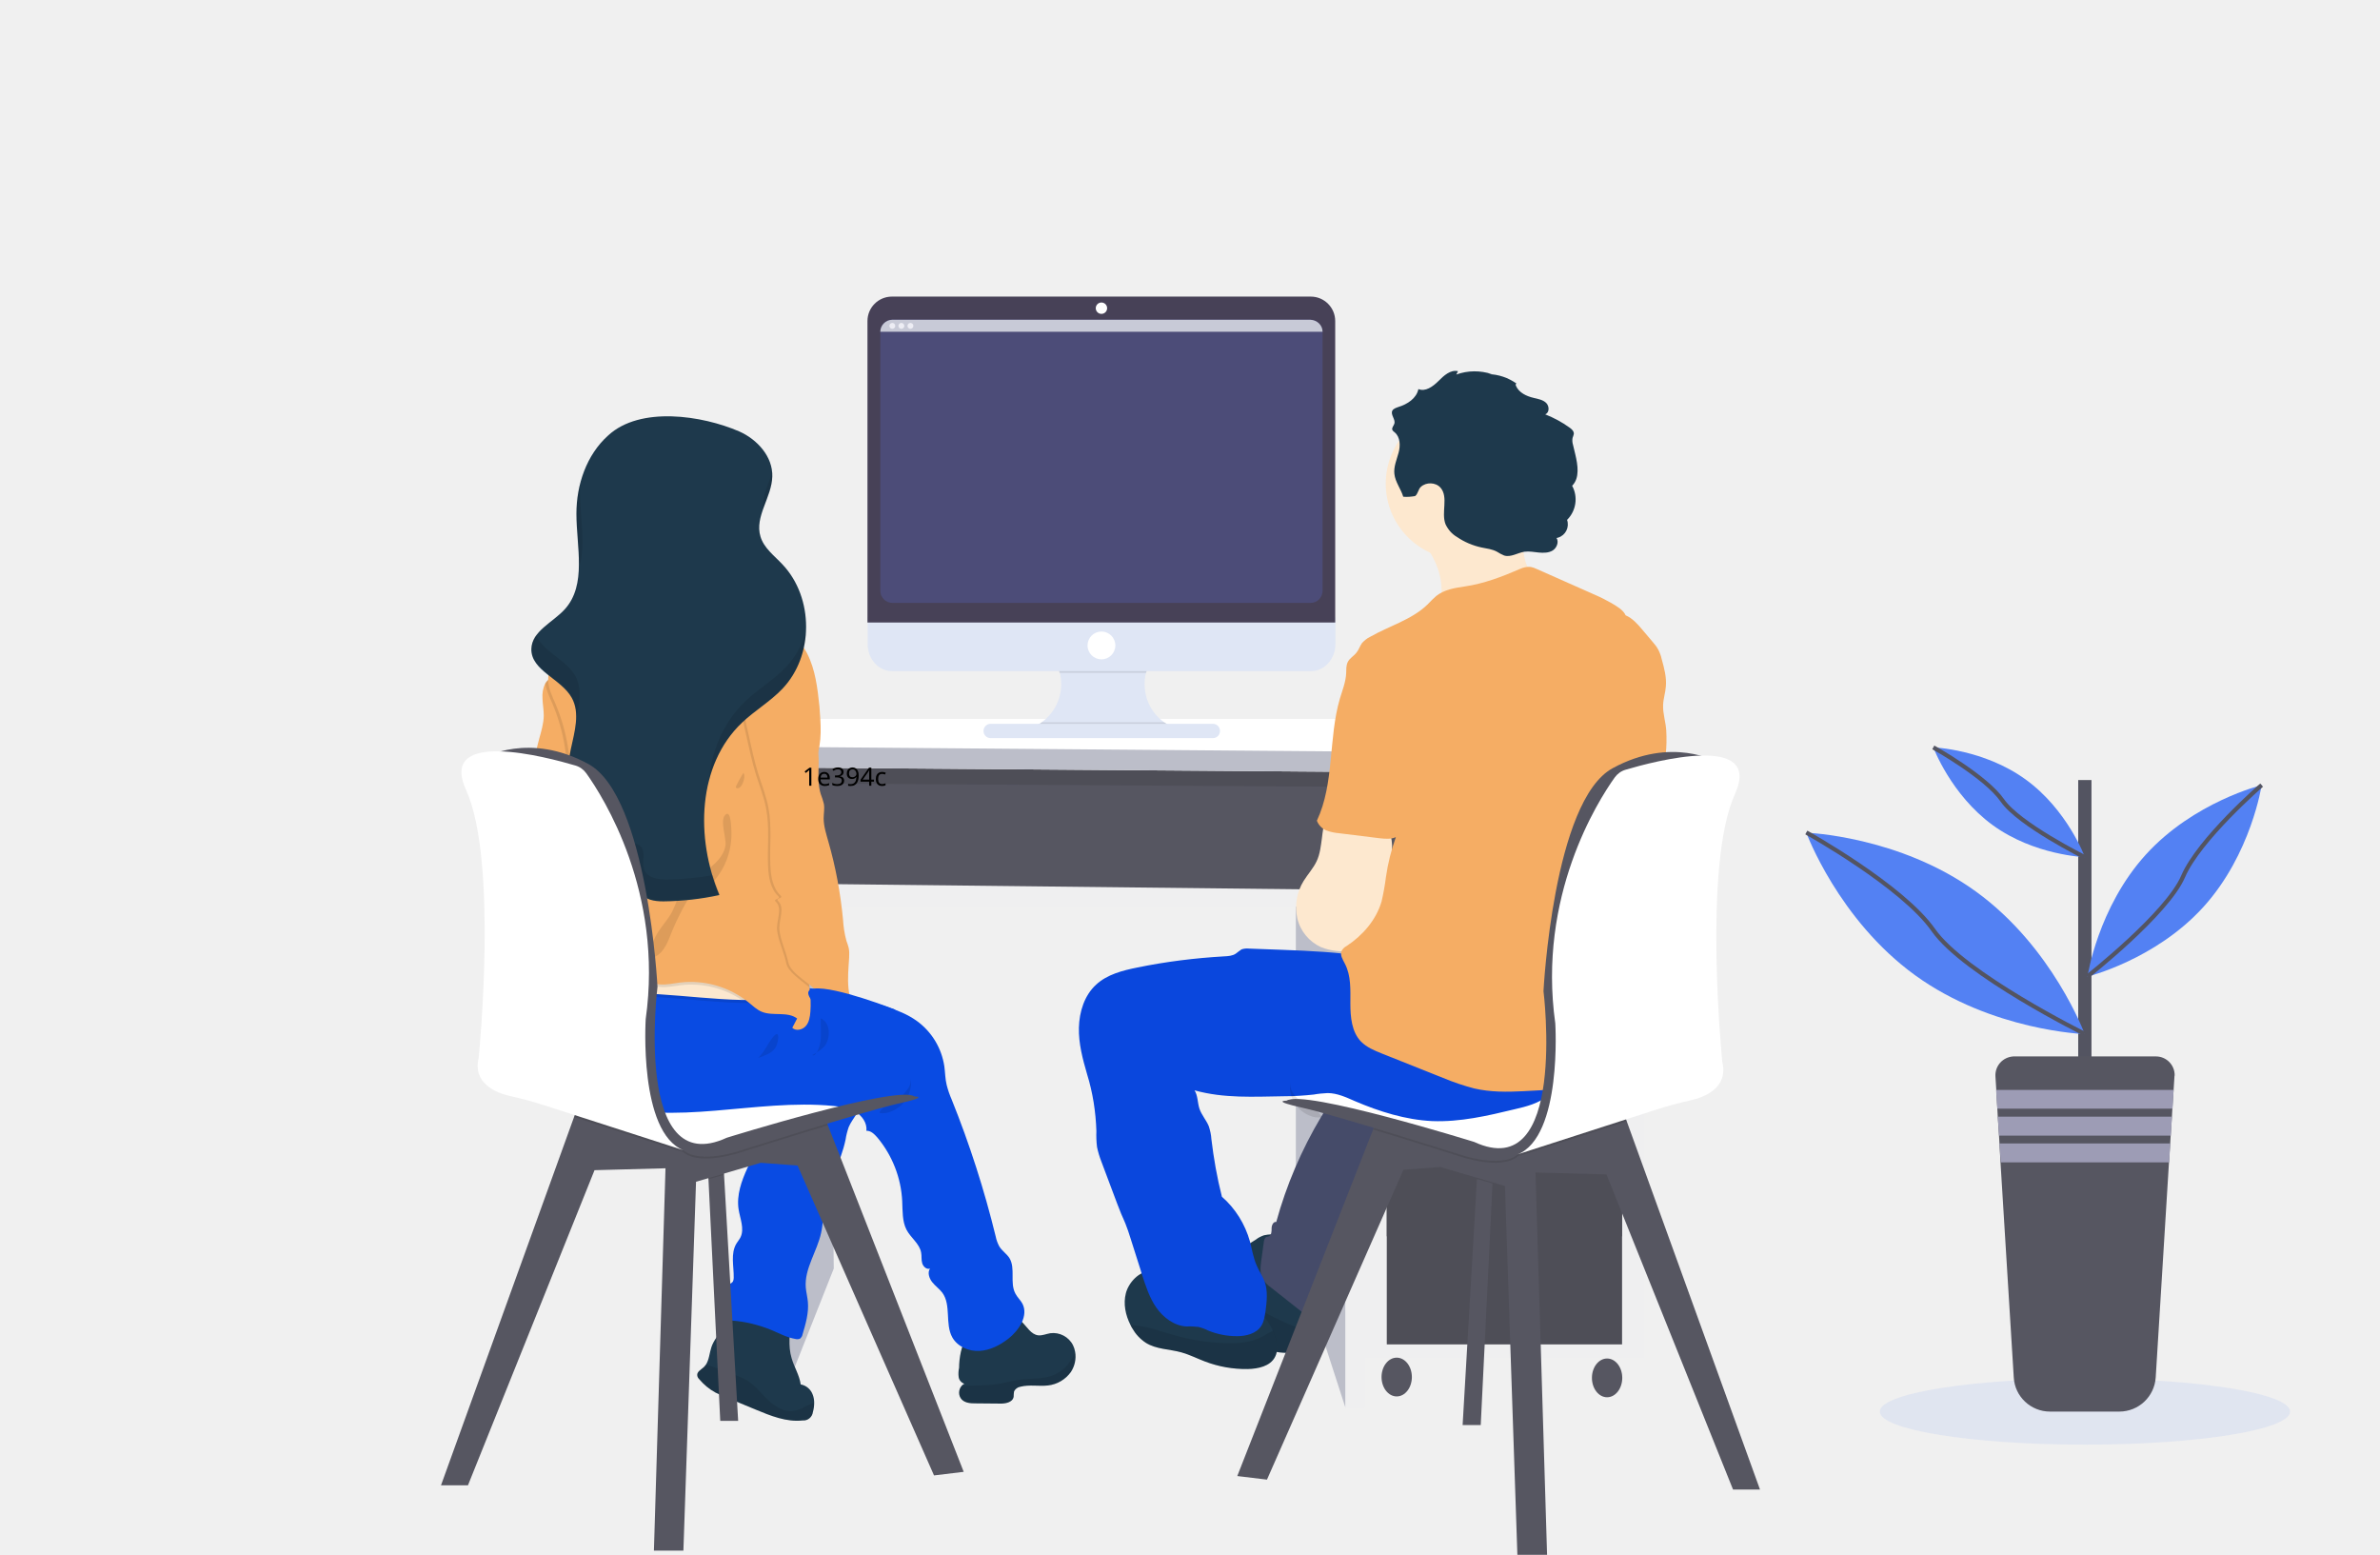
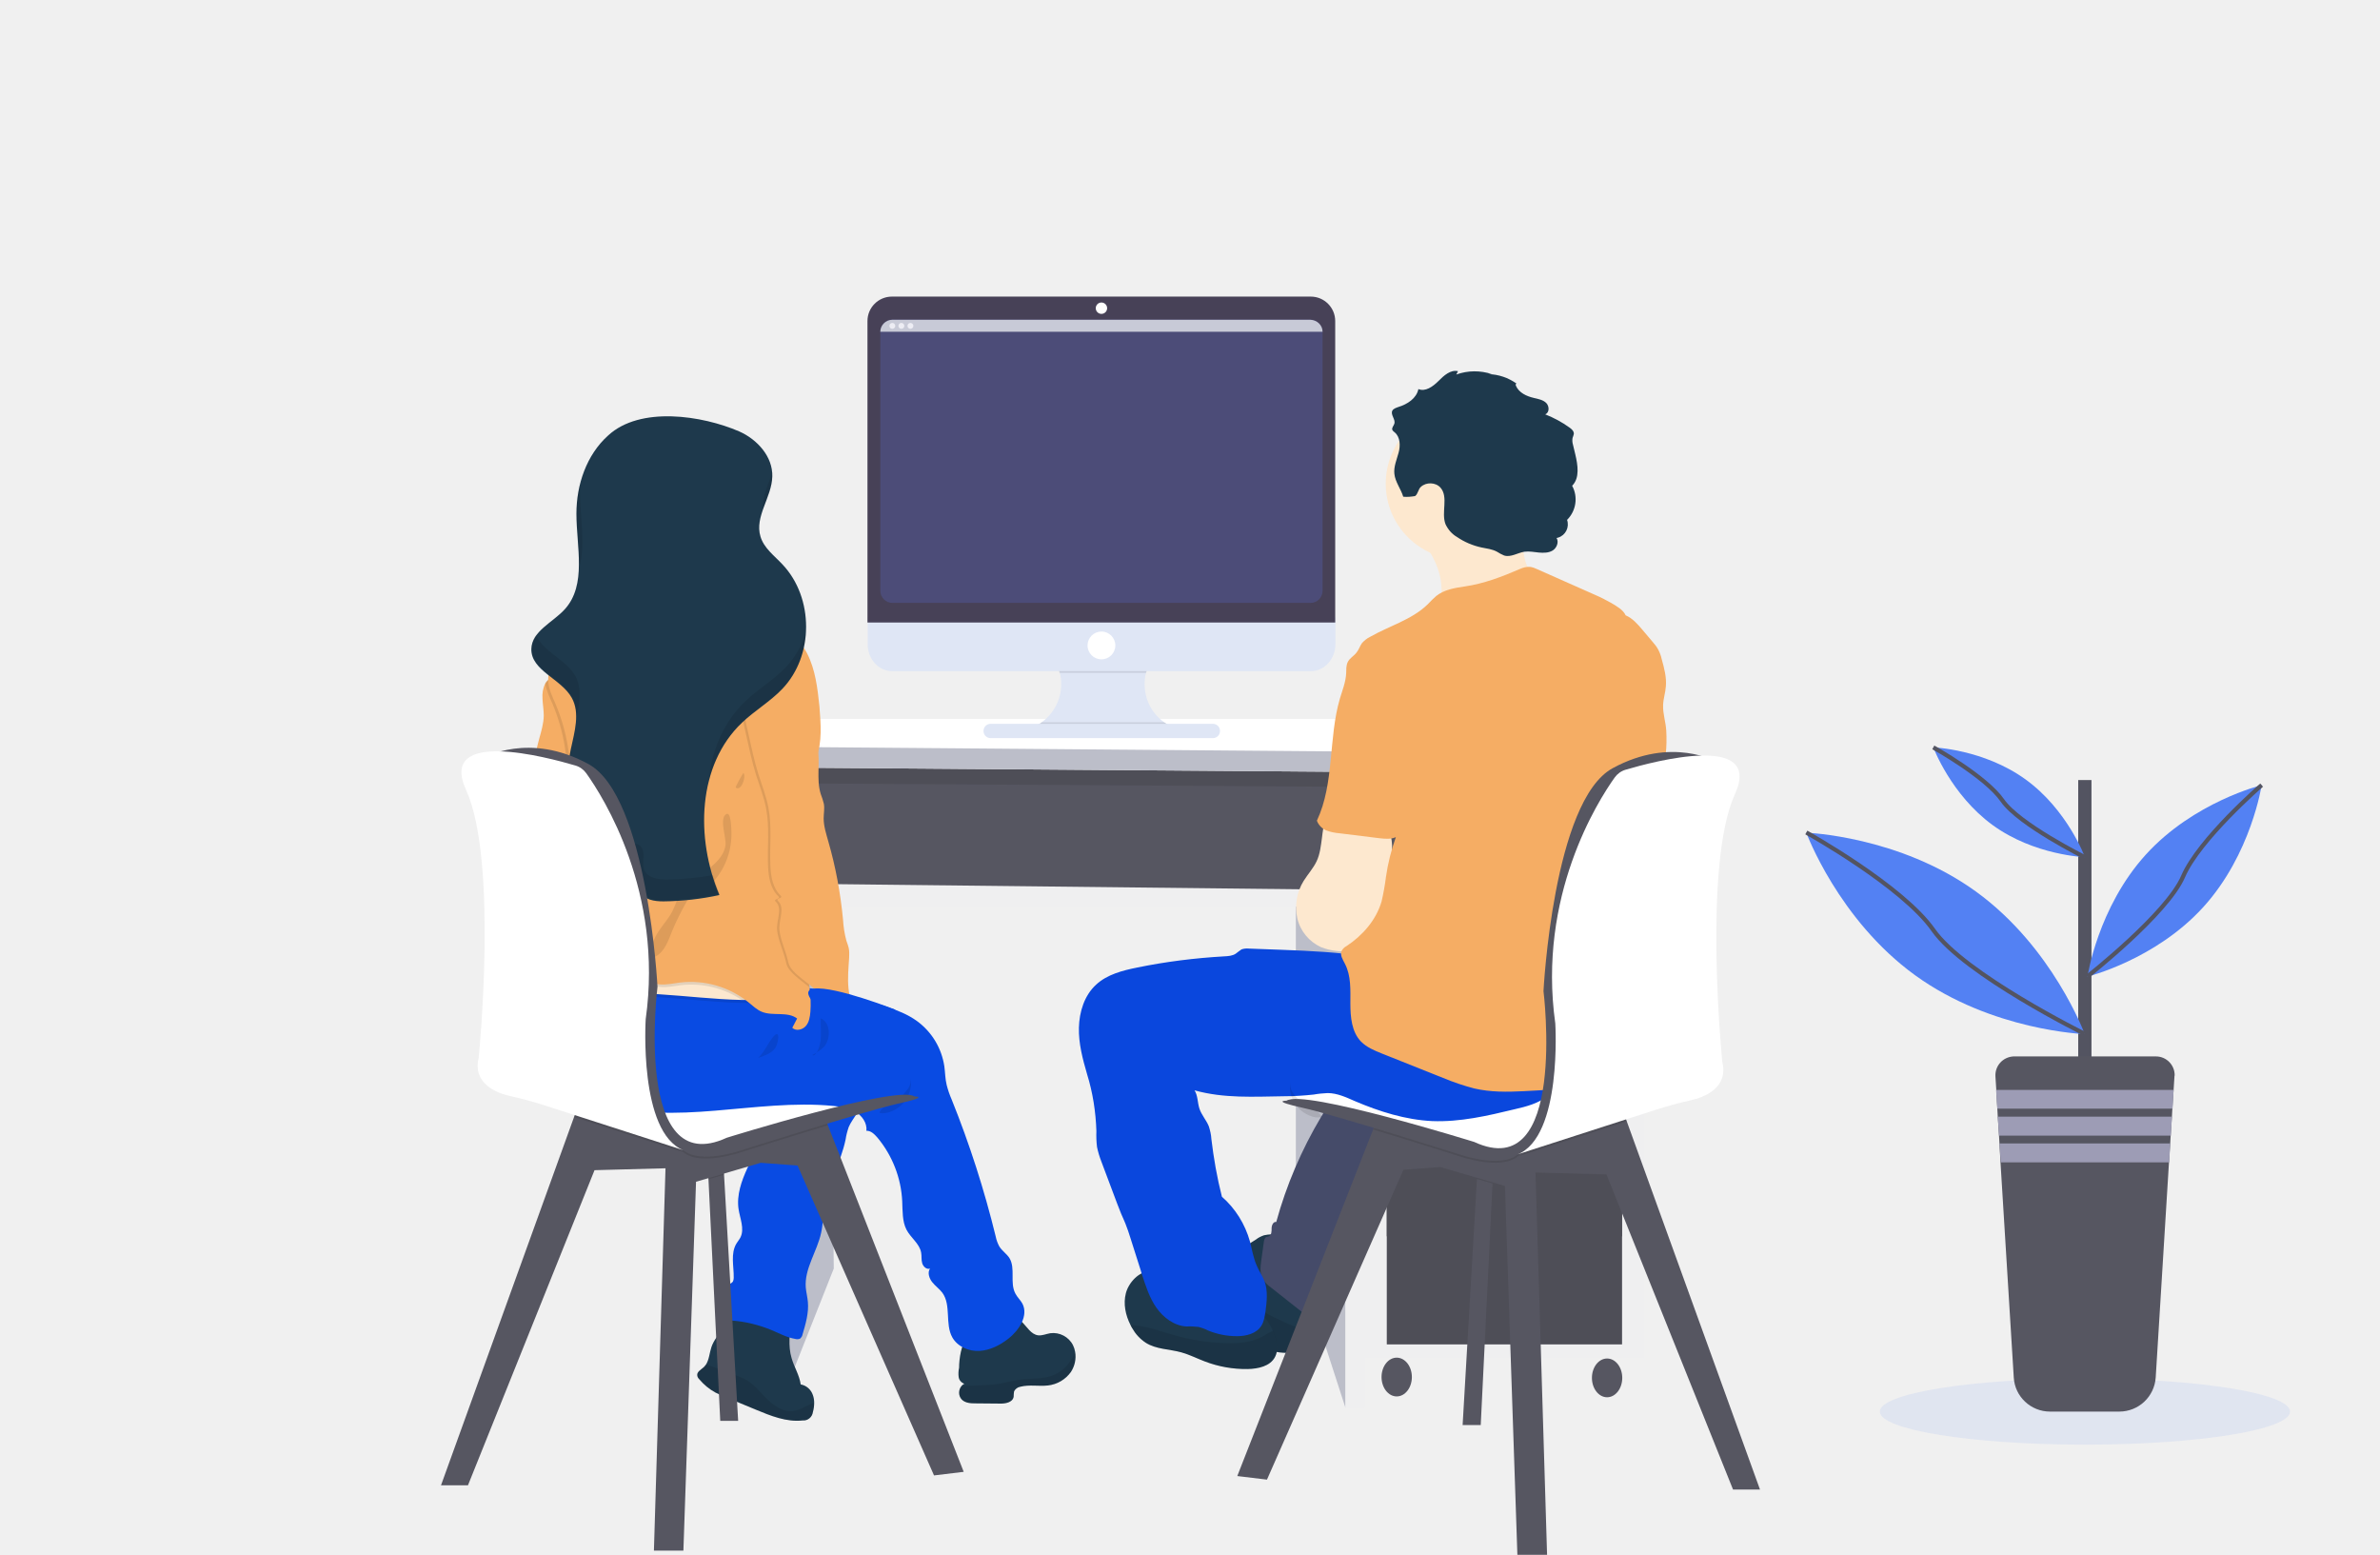
<svg xmlns="http://www.w3.org/2000/svg" version="1.1" id="fc836297-f37e-43a2-86b4-5406f4a63596" x="0px" y="0px" viewBox="0 0 1130.1 738.1" style="enable-background:new 0 0 1130.1 738.1;" xml:space="preserve">
  <style type="text/css">
	.st0{fill:#565661;}
	.st1{opacity:0.1;enable-background:new    ;}
	.st2{fill:#BCBEC9;}
	.st3{fill:#EFEFF0;}
	.st4{fill:#FFFFFF;}
	.st5{fill:url(#SVGID_1_);}
	.st6{fill:#1E394C;}
	.st7{fill:#094BE3;}
	.st8{opacity:5.000000e-02;fill:#094BE3;enable-background:new    ;}
	.st9{fill:#F5AD64;}
	.st10{fill:#FCE8CF;}
	.st11{opacity:0.1;}
	.st12{fill:#454B69;}
	.st13{fill:#0A47DD;}
	.st14{fill:#FDE8CF;}
	.st15{fill:#A1616A;}
	.st16{opacity:0.1;fill:#5381F3;enable-background:new    ;}
	.st17{fill:#535461;}
	.st18{fill:#9D9CB5;}
	.st19{fill:#5381F3;}
	.st20{fill:none;stroke:#535461;stroke-width:2;stroke-miterlimit:10;}
	.st21{fill:#DFE6F5;}
	.st22{fill:#474157;}
	.st23{fill:#4C4C78;}
	.st24{fill:#C8CAD7;}
	.st25{fill:#EDEDF4;}
- 	.st26{font-family:'MyriadPro-Regular';}
- 	.st27{font-size:12px;}
</style>
  <rect x="360" y="359.2" class="st0" width="283.4" height="65.6" />
  <rect x="360" y="359.2" class="st1" width="283.4" height="65.6" />
  <polygon class="st2" points="393.9,427 395.9,602.2 368.6,671.1 366.5,427 " />
  <polygon class="st0" points="363,371.8 638.9,373.5 638.9,422.4 363,422.4 " />
  <polygon class="st2" points="615.3,427 638.9,430.4 638.9,668.4 615.3,595.6 " />
  <rect x="647.9" y="361.9" class="st3" width="133" height="282.6" />
  <rect x="658.5" y="369.7" class="st0" width="111.7" height="217.2" />
  <rect x="658.5" y="369.7" class="st1" width="111.7" height="217.2" />
  <rect x="658.5" y="374.2" class="st0" width="111.7" height="48.2" />
  <rect x="658.5" y="427" class="st0" width="111.7" height="102.4" />
  <rect x="658.5" y="535.8" class="st0" width="111.7" height="102.4" />
  <rect x="658.5" y="535.8" class="st1" width="111.7" height="102.4" />
  <ellipse class="st0" cx="663.2" cy="653.7" rx="7.2" ry="9.2" />
  <ellipse class="st0" cx="763.1" cy="654.1" rx="7.2" ry="9.2" />
  <polygon class="st3" points="359,671.1 368.6,671.1 366,364.3 351.4,364.3 " />
  <polygon class="st3" points="638.9,361.9 638.9,668.4 647.9,668.4 647.9,364.3 " />
  <polygon class="st3" points="366.5,419.4 366.5,430.4 638.9,430.4 638.9,422.4 " />
  <polygon class="st4" points="384.9,341.3 730.4,341.3 780.6,357.9 780.6,367.5 349.7,364.2 349.7,354.4 " />
  <polygon class="st2" points="349.7,354.4 780.6,357.9 780.6,367.5 349.7,364.2 " />
-   <linearGradient id="SVGID_1_" gradientUnits="userSpaceOnUse" x1="421.41" y1="576.73" x2="423.73" y2="576.73" gradientTransform="matrix(1 0 0 1 -34.96 -108.93)">
+   <linearGradient id="SVGID_1_" gradientUnits="userSpaceOnUse" x1="421.41" y1="163.27" x2="423.73" y2="163.27" gradientTransform="matrix(1 0 0 -1 -34.96 631.07)">
    <stop offset="0" style="stop-color:#808080;stop-opacity:0.25" />
    <stop offset="0.54" style="stop-color:#808080;stop-opacity:0.12" />
    <stop offset="1" style="stop-color:#808080;stop-opacity:0.1" />
  </linearGradient>
-   <path class="st5" d="M388.7,468.7l-2-0.3c0-0.1,0-0.2,0-0.2c-0.1-0.5-0.1-0.9-0.2-1.4c0.8,0.7,1.6,1.3,2.3,2h-0.1V468.7z" />
+   <path class="st5" d="M388.7,468.7l-2-0.3c0-0.1,0-0.2,0-0.2c-0.1-0.5-0.1-0.9-0.2-1.4c0.8,0.7,1.6,1.3,2.3,2h-0.1L388.7,468.7  L388.7,468.7z" />
  <path class="st6" d="M345.3,623.1c1.3-0.3,2.6-0.5,3.9-0.7c9.1-1.3,18.3,0.1,26.6,3.9c-0.8,6.2-1.7,12.6,0.1,18.5  c1.2,4.2,3.7,8,4.3,12.4c2.7,0.5,4.9,2.4,5.8,5.1c0.4,1.1,0.6,2.4,0.6,3.6c0,1.5-0.2,3-0.6,4.4c-0.3,2.4-2.4,4.2-4.8,4  c-7.7,0.9-15.3-2.2-22.5-5.2l-14-5.8c-1.6-0.7-3.3-1.4-4.9-2.2c-3-1.6-5.6-3.8-7.8-6.4c-0.5-0.5-0.8-1-0.9-1.7  c-0.3-1.8,1.8-2.8,3.1-4c0.4-0.4,0.7-0.8,1-1.2c1.5-2.3,1.7-5.6,2.6-8.3c2.2-6.5,9-10.8,11.4-17.2c0.1-0.3,0.2-0.7,0.4-1.1" />
  <path class="st1" d="M386.5,665.9c0,1.5-0.2,3-0.6,4.4c-0.3,2.4-2.4,4.2-4.8,4c-7.7,0.9-15.3-2.2-22.5-5.2l-14-5.8  c-1.6-0.7-3.3-1.4-4.9-2.2c-3-1.6-5.6-3.8-7.8-6.4c-0.5-0.5-0.8-1-0.9-1.7c-0.3-1.8,1.8-2.8,3.1-4c0.4-0.4,0.7-0.8,1-1.2  c3.9,0.8,8.6,3.3,11.6,4.2c3,0.8,5.8,2,8.4,3.5c3.7,2.4,6.3,6,9.5,9s7.1,5.7,11.5,5.4c2.3-0.3,4.5-1.1,6.5-2.3L386.5,665.9z" />
  <path class="st7" d="M370.1,523.8c0.5,1.9-0.1,3.9-1.7,5c-1.3,0.8-3,0.7-4.3,1.6c-1.6,1.1-1.8,3.4-2.1,5.3c-1,6.7-4.3,12.7-7.1,18.8  s-5.2,12.8-4.2,19.5c0.7,4.5,2.9,9.3,0.9,13.4c-0.5,1-1.3,1.9-1.9,2.9c-2.9,4.8-1.2,10.8-1.3,16.3c0,0.6-0.1,1.2-0.4,1.8  c-0.4,0.5-1,0.9-1.6,1.2c-2.1,1.5-3.3,3.9-3.4,6.4s0.2,5,0.9,7.5c0.1,1,0.5,1.9,1.2,2.6c0.8,0.5,1.7,0.8,2.7,0.8  c6.3,0.5,12.4,2,18.3,4.4c3.8,1.6,7.5,3.6,11.5,4.3c0.8,0.2,1.6,0.2,2.4-0.2c0.5-0.5,0.9-1.1,1-1.7c1.5-5.1,3.1-10.4,2.6-15.7  c-0.2-2.3-0.8-4.5-1-6.8c-0.7-9,5.4-17.1,7.3-26c0.9-4,0.9-8.1,1.5-12.2c1.7-11.1,7.8-21,10.1-32c0.3-2,0.8-4,1.5-6  c1.8-4.2,5.8-7.7,5.9-12.3c0.1-1-0.2-2-0.8-2.9c-0.9-1-2.2-1.7-3.6-2c-5.4-1.5-11-2.6-16.5-3.3c-2.6-0.5-5.2-0.7-7.8-0.5  c-3.4,0.4-6.6,1.5-9.5,3.4C366.8,519.8,369.3,520.3,370.1,523.8z" />
  <path class="st8" d="M370.1,524c0.5,1.9-0.1,3.9-1.7,5c-1.3,0.8-3,0.7-4.3,1.6c-1.6,1.1-1.8,3.4-2.1,5.3c-1,6.7-4.3,12.7-7.1,18.8  s-5.2,12.8-4.2,19.5c0.7,4.5,2.9,9.3,0.9,13.4c-0.5,1-1.3,1.9-1.9,2.9c-2.9,4.8-1.2,10.8-1.3,16.3c0,0.6-0.1,1.2-0.4,1.8  c-0.4,0.5-1,0.9-1.6,1.2c-2.1,1.5-3.3,3.9-3.4,6.4s0.2,5,0.9,7.5c0.1,1,0.5,1.9,1.2,2.6c0.8,0.5,1.7,0.8,2.7,0.8  c6.3,0.5,12.4,2,18.3,4.4c3.8,1.6,7.5,3.6,11.5,4.3c0.8,0.2,1.6,0.2,2.4-0.2c0.5-0.5,0.9-1.1,1-1.7c1.5-5.1,3.1-10.4,2.6-15.7  c-0.2-2.3-0.8-4.5-1-6.8c-0.7-9,5.4-17.1,7.3-26c0.9-4,0.9-8.1,1.5-12.2c1.7-11.1,7.8-21,10.1-32c0.3-2,0.8-4,1.5-6  c1.8-4.2,5.8-7.7,5.9-12.3c0.1-1-0.2-2-0.8-2.9c-0.9-1-2.2-1.7-3.6-2c-5.4-1.5-11-2.6-16.5-3.3c-2.6-0.5-5.2-0.7-7.8-0.5  c-3.4,0.4-6.6,1.5-9.5,3.4C366.8,520,369.3,520.5,370.1,524z" />
  <polygon class="st0" points="350.5,674.5 342,674.5 336.4,559.8 336,553.3 343.3,550.8 343.8,557.7 " />
  <polygon class="st1" points="343.8,557.7 336.4,559.8 336,553.3 343.3,550.8 " />
  <polygon class="st0" points="457.6,698.7 443.5,700.4 378.7,553.3 361.2,552 330.5,561 324.5,736.1 310.5,736.1 316,554.6   282.3,555.5 222.2,705.1 209.4,705.1 272.6,530.2 275.1,523.5 369.3,520.2 392.8,533.4 393.1,534.2 " />
  <path class="st1" d="M393.1,534.2c-20.2,6.1-41.3,12.8-41.3,12.8s-19.2,6.7-27.3,0c-1-0.8-2.2-1.4-3.4-1.9c1.1,0.8,2.2,1.4,3.4,1.9  l-51.9-16.7l2.4-6.7l94.2-3.2l23.5,13.2L393.1,534.2z" />
  <path class="st4" d="M297.2,505.1l38.4-8.5c0,0,91.7,17.1,98.5,23.9c0,0-73.3,14.9-81.4,20S296.4,551.2,297.2,505.1z" />
  <path class="st9" d="M280.8,409.2c-3,9.5-11.2,18.1-21.2,18.5c-0.7,0.1-1.5,0-2.1-0.4c-1.2-0.8-1.3-2.6-0.8-4s1.4-2.6,1.5-4.1  c0-0.3,0-0.6-0.1-0.9c-0.3-1.2-1.2-2.2-2.4-2c1.6-1.3,2-3.6,0.9-5.3c-0.5-0.5-0.9-1.1-1.2-1.6c-0.8-1.7,0.5-3.6,1-5.4  c1.1-4-1.7-8-1.9-12.2c-0.2-3.7,1.7-7.2,2.2-10.9c0.8-6-2.2-11.8-2.6-17.7c-0.2-4.2,0.8-8.3,1.9-12.4c1-3.6,2.1-7.2,2.2-11  c0-2.7-0.5-5.4-0.6-8.1c-0.2-2.5,0.2-5,1.3-7.2c0.7-1.3,1.9-2.3,3.3-2.8c3.3-1.1,5.4,0.6,5.9,3.7c0.8,5.3,0.3,10.7,1.4,16  c1,5,2.4,9.8,4.4,14.5c1.8,4.2,3.9,8.3,5.3,12.7c1,3.6,1.8,7.3,2.2,11C282.7,389.5,283.8,399.7,280.8,409.2z" />
  <path class="st6" d="M508.5,651.3c-2.6,3.6-6.5,5.9-10.9,6.4c-4.3,0.5-8.8-0.5-13.1,0.6c-1.3,0.2-2.5,1.1-3,2.3  c-0.1,0.8-0.2,1.6-0.2,2.5c-0.5,2.7-4,3.3-6.7,3.2l-11.3-0.1c-2.3,0-4.9-0.1-6.6-1.8c-1.7-1.8-1.7-4.6-0.1-6.5  c0.3-0.4,0.8-0.8,1.3-1c-1.4-0.5-2.5-1.7-2.7-3.2s-0.1-3,0.2-4.4c0-4.2,1-11.2,3.9-14.5c3.6-4.1,9.9-9.3,15.3-10.4  c3.7-0.7,7.6,0.4,10.4,2.9c2.6,2.4,4.5,6.2,8,6.6c1.9,0.2,3.8-0.7,5.7-1c4.4-0.6,8.8,1.7,10.8,5.7c0.5,1,0.8,2,1,3.1  C511.1,645.2,510.3,648.5,508.5,651.3z" />
  <path class="st1" d="M508.5,651.3c-2.6,3.6-6.5,5.9-10.9,6.4c-4.3,0.5-8.8-0.5-13.1,0.6c-1.3,0.2-2.5,1.1-3,2.3  c-0.1,0.8-0.2,1.6-0.2,2.5c-0.5,2.7-4,3.3-6.7,3.2l-11.3-0.1c-2.3,0-4.9-0.1-6.6-1.8c-1.7-1.8-1.7-4.6-0.1-6.5  c6.5-0.3,12.9,0,19.4-1.3c2.6-0.5,5.2-1.2,7.9-1.6c5.8-0.8,11.9-0.1,17.2-2.6c4.4-2,7.6-6.1,9.4-10.6  C511,645.2,510.3,648.5,508.5,651.3z" />
  <path class="st7" d="M478.8,635.5c-4,3.1-8.7,5.5-13.7,5.8s-10.4-2-12.9-6.4c-3.6-6.4-0.4-15.4-4.8-21.3c-1.4-1.8-3.4-3.2-4.8-5  s-2.3-4.5-1-6.4c-1.6,0.6-3.2-0.9-3.7-2.5s-0.2-3.4-0.5-5c-0.7-4.3-5-7.1-7-11s-1.8-8.9-2-13.4c-0.5-11.1-4.7-21.8-11.8-30.3  c-1.4-1.6-3.1-3.3-5.2-3.2c0.4-3.7-2.1-7.2-5.2-9s-6.9-2.5-10.6-2.8c-36.9-3.6-75.4,10.1-110.7-1.5c-9.8-3.2-19.3-8.6-25.3-17  c-4.7-6.5-6.6-14.6-5.3-22.5v-0.1c1.4-7.1,5.1-8.8,11.4-12.1c7.2-3.8,14.7-6.9,22.4-9.4c15-4.7,31.1-6.4,46.6-2.9  c7.2,1.6,14.2,4.3,21.4,5.9c2.9,0.6,5.7,1.1,8.6,1.4c4.5,0.6,9,0.9,13.5,1.5c14.5,1.7,28.7,4.9,42.5,9.5c5.1,1.7,10.3,3.7,14.7,6.9  c7,5.1,11.7,12.8,13,21.5c0.4,2.9,0.4,6,1.1,8.8c0.6,2.4,1.4,4.7,2.4,7c8.5,21.1,15.5,42.9,20.9,65c0.3,1.6,0.9,3.2,1.7,4.7  c1.3,2.1,3.5,3.5,4.8,5.5c3,4.9,0.1,11.7,2.8,16.8c0.9,1.8,2.5,3.2,3.4,4.9C488.4,624.6,483.9,631.5,478.8,635.5z" />
  <path class="st1" d="M427.7,520.6c1.4-1.1,2.6-2.5,3.6-4s1.4-3.4,1.1-5.2c0.8,4.6-0.7,9.3-3.9,12.7c-2.5,2.6-7.2,5.1-10.9,4.2  C418.2,525.4,425.4,522.5,427.7,520.6z" />
  <path class="st1" d="M365.2,470.7c-0.6,2.2-2.3,3.9-4.4,4.6s-4.4,0.9-6.6,0.8h-2c-26.2-0.6-52.8-6.4-78.4-0.8  c-3.1,0.6-6.1,1.5-9.1,2.7c-3.7,1.5-7.3,3.5-10.4,6v-0.1c1.4-7.1,5.1-8.8,11.4-12.1c7.2-3.8,14.6-6.9,22.4-9.3  c15-4.7,31.1-6.4,46.6-2.9c7.2,1.6,14.2,4.3,21.4,5.9c2.9,0.6,5.7,1.1,8.6,1.4C365.3,468,365.5,469.4,365.2,470.7z" />
  <path class="st10" d="M365.2,469.3c-0.6,2.2-2.3,3.9-4.4,4.6s-4.4,0.9-6.6,0.8h-2c-26.2-0.6-52.8-6.4-78.4-0.8  c-3.1,0.6-6.1,1.5-9.1,2.7c-3.9,1.6-7.6,3.7-10.9,6.4c-0.8-2.1-1.5-4.2-2.3-6.3c-0.9-2.5,2-3.1,2.6-5.3c0.4-1.5-0.3-3.3-0.6-4.9  c-0.1-0.4-0.1-0.8-0.2-1.2c-0.2-3.6,1.1-5.7,4.1-7.6c8.8-5.8,19.5-9.8,29.5-12.8c5.3-1.7,10.8-2.8,16.4-3.2c7.9-0.5,15.8,1,23.4,2.8  c9.4,2.3,18.8,5.4,27.1,10.3c4.1,2.4,8.1,5.4,10.3,9.7C365.1,465.8,365.5,467.6,365.2,469.3z" />
  <path class="st1" d="M280.8,409.2c-3,9.5-11.2,18.1-21.2,18.5c-0.7,0.1-1.5,0-2.1-0.4c-1.2-0.8-1.3-2.6-0.8-4s1.4-2.6,1.5-4.1  c0-0.3,0-0.6-0.1-0.9c5.3-7.5,10.4-15,12.5-23.8c0.4-1.5,0.5-3.1,0.4-4.7c-0.3-1.8-1.2-3.4-1.7-5.2c-0.9-3.1-0.5-6.3-0.2-9.5  c1-14-1.3-28.1-6.8-41.1c-1.4-3.1-2.9-6.3-3.4-9.6c0.7-1.3,1.9-2.3,3.3-2.8c3.3-1.1,5.4,0.6,5.9,3.7c0.8,5.3,0.3,10.7,1.4,16  c1,5,2.4,9.8,4.4,14.5c1.8,4.2,3.9,8.3,5.3,12.7c1,3.6,1.8,7.3,2.2,11C282.7,389.5,283.8,399.7,280.8,409.2z" />
  <path class="st1" d="M365.2,469.3c-0.6,2.2-2.3,3.9-4.4,4.6s-4.4,0.9-6.6,0.8h-2c-8.5-5.7-18.8-8.2-29-7c-3.3,0.4-6.5,1.2-9.8,0.8  c-6.6-0.6-11.9-5.3-17.8-8.4c-13.7-6.7-30.1-4.5-41.4,5.6l-0.6,0.5c-0.1-0.4-0.1-0.8-0.2-1.2c-0.2-3.6,1.1-5.7,4.1-7.6  c8.8-5.8,19.5-9.8,29.5-12.8c5.3-1.7,10.8-2.8,16.4-3.2c7.9-0.5,15.8,1,23.4,2.8c9.4,2.3,18.8,5.4,27.1,10.3  c4.1,2.4,8.1,5.4,10.3,9.7C365.1,465.8,365.5,467.6,365.2,469.3z" />
  <path class="st9" d="M387.6,359.8l-0.1,0.4c-2.2,5.8-6.4,10.7-9,16.4c-3.3,7.2-4.1,15.2-4.9,23.1c-0.6,6.8-1.3,13.5-0.8,20.3  c1.3,16.7,9.4,32.5,11.6,48.9c0.5,3.8,0.7,7.6,0.4,11.4c-0.2,2.4-0.6,5-2.2,6.8s-4.7,2.5-6.4,0.8c0.8-1.5,1.5-2.9,2.3-4.4  c-4.6-3.5-11.5-1-16.8-3.2c-2.4-1-4.2-2.8-6.2-4.4c-9.1-7.4-20.8-10.8-32.4-9.5c-3.3,0.4-6.5,1.2-9.8,0.9  c-6.6-0.6-11.9-5.3-17.8-8.4c-13.7-6.7-30.1-4.5-41.4,5.6c-1.4,1.3-3.3,2.8-5,2c-0.7-0.4-1.2-1-1.5-1.7c-6.5-11.2-1.7-25.6,5.3-36.5  c7-10.9,16.3-21,19.2-33.6c0.4-1.5,0.5-3.1,0.4-4.7c-0.3-1.8-1.2-3.4-1.7-5.2c-0.9-3.1-0.5-6.3-0.2-9.5c1-14-1.3-28.1-6.8-41.1  c-1.6-3.7-3.5-7.5-3.5-11.6c0-6.4,4.6-11.7,8.4-16.8c4.4-5.9,8-12.4,13.5-17.3c5.2-4.6,12.8-7.4,19.2-5.1c11-2.7,22.3-3.8,33.6-3.3  c3.9,0.2,7.9,0.6,11.4,2.5c3.7,2,6.3,5.6,9.9,7.7c2.6,1.6,5.7,2.3,8.5,3.4c7.9,3.1,14.4,8.9,18.4,16.4c4,7.8,5,16.7,5.9,25.3  C389.7,343.6,390.5,352.1,387.6,359.8z" />
  <path class="st1" d="M372.9,419.9c1.3,16.7,9.4,32.5,11.6,48.9c-4.4-3.7-10.4-7.4-11.2-11.7c-0.9-4.6-3.8-10.7-4.3-15.4  s2.8-10.4-0.6-13.6c-1.7-1.6,2.8-1.1,1.1-2.7c-3.7-3.6-4.6-9.1-4.8-14.2c-0.4-9.1,0.8-18.3-0.9-27.2c-1-5.5-3.1-10.8-4.8-16.1  c-1.9-6.2-3.3-12.6-4.7-19c-1.4-5.7-2.4-11.4-3-17.3c-0.4-5-0.2-10.3,2-14.9s6.7-8.3,11.8-8.2c16.9,0.2,14,23.2,17.7,33.8  c1.5,4.2,3.5,8.3,4.3,12.7c0.3,1.7,0.5,3.5,0.5,5.2c-2.2,5.8-6.4,10.7-9,16.4c-3.3,7.2-4.1,15.2-4.9,23.1  C373,406.3,372.4,413.1,372.9,419.9z" />
  <path class="st9" d="M383.9,341.9c1.5,4.2,3.5,8.3,4.3,12.7c1.4,7.4-0.7,15.2,1.5,22.3c0.6,1.5,1.1,3.1,1.5,4.7  c0.4,2.3-0.1,4.6-0.1,6.9c0,3.7,1.2,7.3,2.2,10.9c3.5,12.1,5.8,24.6,7,37.2c0.2,3.4,0.7,6.7,1.6,10c0.4,1.1,0.8,2.2,1.1,3.4  c0.3,1.5,0.3,3.1,0.2,4.6c-0.3,4.9-0.8,9.8-0.3,14.7s2.3,9.8,6,13.1c-3.3,0.7-6.8,1.4-10,0.4c-4.5-1.5-7.2-6-9.5-10.1  c-2.9-5.3-13.9-10-15.1-15.9c-0.9-4.6-3.8-10.7-4.2-15.4s2.8-10.4-0.6-13.6c-1.7-1.6,2.8-1.1,1.1-2.7c-3.7-3.6-4.6-9.1-4.8-14.3  c-0.4-9.1,0.8-18.2-0.9-27.2c-1-5.5-3.1-10.8-4.8-16.1c-1.9-6.2-3.3-12.6-4.7-19c-1.4-5.7-2.4-11.4-3-17.3c-0.4-5-0.2-10.3,2-14.9  s6.8-8.2,11.8-8.2C383,308.4,380.1,331.3,383.9,341.9z" />
  <path class="st1" d="M335.6,345.8c1.6,1.9,3.6,3.9,6,3.5c-0.4,0.6-1.2,0.8-1.8,0.4c-0.6-0.4-1-0.9-1.3-1.5l-3.4-5.8  c-0.5-0.8-3.5-5.1-4.3-2.6C330.5,340.9,334.9,344.9,335.6,345.8z" />
  <path class="st1" d="M333.8,360.2c-0.1-1.9-0.9-3.7-2.2-5c-1.2-1.1-2.6-1.9-4.1-2.5c-3.8-1.5-8.2-2.8-12.3-2.6  c1.5,2.2,6.2,3.5,8.6,4.7C327.2,356.6,330.5,358.4,333.8,360.2z" />
  <path class="st1" d="M344.5,401.2c-0.7,5.1-4.9,9-9.1,12s-9,5.6-11.8,9.9c-1.9,3-2.8,6.5-4.4,9.6c-1.8,3.5-4.5,6.3-6.6,9.6  s-3.8,7.1-3.2,11c0,0.4,0.2,0.7,0.5,0.9c0.4,0.2,0.9,0.1,1.3-0.1c4.4-2.3,6.1-7.5,7.9-12c1.9-4.6,4.1-9,6.5-13.3  c1.1-2,2.3-4.2,4.3-5.3c1.4-0.6,2.8-1.1,4.2-1.5c2-0.9,3.8-2.3,5.2-4.1c5.5-6.5,8.3-14.8,8-23.3c-0.1-1.8-0.2-10.4-2.9-7.8  S344.9,397.7,344.5,401.2z" />
  <path class="st6" d="M351,204.8c8.6,3.8,16,12,15.7,21.4c-0.2,9.8-8.5,19.1-5.6,28.5c1.6,5.5,6.6,9.1,10.5,13.3  c14.9,15.8,14.9,43.3-0.1,59c-5.7,6-13.1,10.3-19.1,16c-21.3,20.1-22.2,54.9-10.8,81.9c-8.7,1.9-17.7,2.9-26.6,3  c-4.2,0-9.3-0.7-10.8-4.6c-1.4-3.6,1-8.5-1.8-11.2c-1.3-1.2-3.2-1.4-5-1.7c-11.3-1.8-20.5-10.8-24.7-21.4s-4-22.5-1.6-33.6  c1.7-8,4.4-16.9,0.4-24.1c-5-9.1-19.4-12.9-19.2-23.2c0.2-8.5,10.2-12.6,15.9-18.9c10.5-11.6,5.5-29.6,5.5-45.3  c0-13.8,4.8-28,15.1-37.2C304,192.7,333.4,197.2,351,204.8z" />
  <g class="st11">
    <path d="M273.2,320.9c-4.4-7.9-15.9-11.8-18.6-19.6c-1.3,1.8-2.1,4-2.2,6.3c-0.2,10.4,14.1,14.2,19.2,23.2c1.6,3.2,2.3,6.8,2,10.4   C275.1,334.2,276.5,326.9,273.2,320.9z" />
    <path d="M362.3,241.8c1.8-5.2,4.4-10.5,4.5-16c0-0.6,0-1.2,0-1.8C364.8,230.1,361.7,235.9,362.3,241.8z" />
    <path d="M274.9,269.8c3.4-10.9,0.5-24.4,0.5-36.4c0-1.5,0.1-2.9,0.2-4.4c-1.2,4.7-1.8,9.5-1.8,14.3   C273.8,251.9,275.3,261.2,274.9,269.8z" />
    <path d="M373.2,316.7c-5.7,6-13.1,10.3-19.1,16c-10.8,10.2-16.4,24.1-17.7,38.9c2.6-11,7.8-21.1,16.1-29c6-5.7,13.4-10,19.1-16   c6.8-7.4,10.8-17,11.1-27.1C381.1,305.9,377.8,311.8,373.2,316.7z" />
    <path d="M316.7,417.5c-4.2,0-9.3-0.7-10.8-4.6c-1.4-3.6,1-8.5-1.8-11.2c-1.3-1.2-3.3-1.4-5-1.7c-11.2-1.8-20.5-10.8-24.7-21.4   c-3.1-7.8-3.8-16.4-3-24.8c-0.1,0.3-0.1,0.7-0.2,1c-2.4,11.1-2.6,23.1,1.6,33.7s13.5,19.6,24.7,21.4c1.8,0.3,3.7,0.5,5,1.7   c2.8,2.7,0.4,7.6,1.8,11.2c1.5,3.9,6.6,4.7,10.8,4.6c9-0.1,17.9-1.1,26.6-3c-1.2-2.9-2.3-5.9-3.2-8.9   C331.2,416.7,324,417.4,316.7,417.5z" />
  </g>
  <path class="st1" d="M349.4,373.9c2.5,1.9,5.1-5.2,3.6-7C352.6,367.4,349,373.6,349.4,373.9z" />
  <path class="st1" d="M360,502.2c2.9-1,6-2,7.9-4.4c1.6-1.9,2.9-9.6-0.5-5.9C364.6,495.1,363.2,499.2,360,502.2z" />
  <path class="st1" d="M389.6,494.2c-0.4,2.4-1,4.8-2.7,6.5c-0.3,0.3-1,0.5-1.1,0.1c1.9-1,3.6-2.2,5.2-3.6c3.4-3.3,3.8-11.6-1.3-13.8  C389.6,487,390.1,490.5,389.6,494.2z" />
  <path class="st7" d="M425.1,479.3c0,0-28.4-11.2-38.6-10s11.6,17.3,11.6,17.3l13.1,8.8c0,0,8-3,8.5-3.2S425.1,479.3,425.1,479.3z" />
  <path class="st0" d="M229.9,359.7c0,0,21.3-12.4,49.5,3s32.8,105.8,32.8,105.8s-11.5,92.1,32.9,71.6c0,0,81-25.2,89.1-19.6  c0,0,7.7,0-7.7,3.4s-74.6,22.2-74.6,22.2s-19.2,6.7-27.3,0s-31.1,0.9-34.1-45.2c-2-29-5.5-57.9-10.7-86.6l-7.9-23.5L229.9,359.7z" />
  <path class="st4" d="M227.3,502.1c0,0,9.4-93.4-6-127.1c-13.4-29.4,38.4-15.6,51.9-11.6c2.1,0.6,3.9,1.9,5.2,3.7  c8,11.2,36.7,56.3,28.2,116.7c0,0-3.4,53.7,17.9,62.2l-65.7-21.2c-5.3-1.7-10.7-3.2-16.2-4.4C235.7,518.9,224.3,514.4,227.3,502.1z" />
  <polygon class="st0" points="694.5,676.5 703.1,676.5 708.7,561.8 709,555.3 701.8,552.8 701.3,559.7 " />
  <polygon class="st1" points="701.3,559.7 708.7,561.8 709,555.3 701.8,552.8 " />
  <path class="st6" d="M623.3,632.2c-0.2,1.6-0.6,3.1-1.2,4.6c-0.6,1.9-1.9,3.5-3.7,4.6c-1.2,0.5-2.4,0.7-3.7,0.7  c-4.7,0.3-9.7,0.2-13.7-2.2c-1.7-1.1-3.3-2.4-4.7-3.9c-9.1-9-17.4-18.9-24.7-29.4c-1.2-1.8-2.5-3.9-2-6c9.5-2.6,18.6-6.8,26.8-12.2  c1.1-0.9,2.4-1.5,3.8-2c2.3-0.5,4.7-0.6,7.1-0.3c2.3,0.4,2.4,0.4,3.2,3c1.4,4.3,1.2,9,2.8,13.3c1,2.4,2.3,4.7,3.7,6.8  C621.2,616.2,624.4,624.5,623.3,632.2z" />
  <path class="st1" d="M623.3,632.2c-0.2,1.6-0.6,3.1-1.2,4.6c-0.6,1.9-1.9,3.5-3.7,4.6c-1.2,0.5-2.4,0.7-3.7,0.7  c-4.7,0.3-9.7,0.2-13.7-2.2c-1.7-1.1-3.3-2.4-4.7-3.9c-9.1-9-17.4-18.9-24.7-29.4c-1.2-1.8-2.5-3.9-2-6c3.1-0.9,6.2-1.9,9.2-3.1  l0.2,0.1c3.1,2.2,5.3,5.3,7.5,8.4l7,9.8c1.2,1.9,2.7,3.7,4.4,5.3c2.1,1.7,4.4,3,6.8,4.1c3.3,1.6,6.6,3.2,10,4.5  C616.8,630.6,620.6,630.9,623.3,632.2z" />
  <path class="st12" d="M629.8,525.4c-0.7,1.7-1.5,3.3-2.5,4.8c-9.3,15.6-16.5,32.4-21.3,49.9c-1.4-0.3-2.2,1.6-2.2,3s0,3.2-1.3,3.8  c-0.4,0.2-0.8,0.2-1.2,0.3c-0.8,0.4-1.1,1.5-1.2,2.4l-1.2,8.7c-0.4,3-0.8,6.2,0.7,8.9c1,1.6,2.3,2.9,3.9,4l19.5,15.4  c0.8,0.6,1.8,1.3,2.8,1c2.2-0.8,0.2-4.7,2-6.3c1.2-1.1,3-0.3,4.6-0.4c2.1-0.2,3.7-2.1,4.2-4.1c0.4-2.1,0.4-4.2,0.1-6.3  c-0.1-0.9,0-1.9,0.3-2.8c0.6-0.9,1.4-1.7,2.4-2.3c6.9-5,10.8-13.1,10.5-21.6c-0.2-1.3-0.1-2.6,0.1-3.8c0.4-1.2,1-2.2,1.8-3.2  c7.1-9.6,13-20,18.9-30.4c3.4-6,6.8-12.1,8-18.8c0.4-0.9-0.1-1.9-1-2.3c-0.2-0.1-0.3-0.1-0.5-0.1c-2.9-0.9-5.9-1.6-8.9-2.1  c-9.2-1.9-18.1-4.7-27-7.5S632.5,518.2,629.8,525.4z" />
  <polygon class="st0" points="587.5,700.7 601.6,702.4 666.4,555.3 683.9,554 714.6,563 720.5,738.1 734.6,738.1 729.1,556.6   762.8,557.5 822.9,707.1 835.7,707.1 772.4,532.2 770,525.5 675.8,522.2 652.3,535.4 652,536.2 " />
  <path class="st1" d="M652,536.2c20.2,6.1,41.3,12.8,41.3,12.8s19.2,6.7,27.3,0c1-0.8,2.2-1.4,3.4-1.9c-1.1,0.8-2.2,1.4-3.4,1.9  l51.9-16.7l-2.4-6.7l-94.2-3.2l-23.5,13.2L652,536.2z" />
  <path class="st4" d="M747.8,507.1l-38.4-8.5c0,0-91.7,17.1-98.5,23.9c0,0,73.3,14.9,81.4,20S748.7,553.2,747.8,507.1z" />
  <path class="st6" d="M605.4,644.2c-2.3,4.4-8,5.6-13,5.7c-6.9,0.1-13.8-1.1-20.3-3.6c-3.7-1.4-7.2-3.2-11.1-4.3  c-5.7-1.6-12-1.4-17-4.6c-2.7-1.8-4.8-4.1-6.4-6.9c-0.3-0.5-0.6-1-0.8-1.5c-2.4-4.7-3.5-10.1-2.2-15.1s6.2-10.5,11.8-10.5  c6.7,0.1,14.6,3.2,21,4.9c8,2,16,4.3,23.1,8.5c5.9,3.6,11.2,8.7,13.9,14.9c0.5,1.2,1,2.4,1.3,3.7  C606.6,638.4,606.8,641.6,605.4,644.2z" />
  <path class="st1" d="M605.4,644.2c-2.3,4.4-8,5.6-13,5.7c-6.9,0.1-13.8-1.1-20.3-3.6c-3.7-1.4-7.2-3.2-11.1-4.3  c-5.7-1.6-12-1.4-17-4.6c-2.7-1.8-4.8-4.1-6.4-6.9c-0.3-0.5-0.6-1-0.8-1.5c1,0.1,1.9,0.2,2.4,0.2c6.1,0.6,12,2.8,17.9,4.5  c8.1,2.3,16.5,3.7,25,3.9c6,0.2,12.3-0.3,17.5-3.2c1.6-1,3.2-1.9,4.9-2.7c0.5,1.2,1,2.4,1.3,3.7  C606.6,638.4,606.8,641.6,605.4,644.2z" />
  <path class="st13" d="M648.4,454.1c-13-2.1-26.2-2.7-39.4-3.2l-16.1-0.6c-1.1-0.1-2.3,0-3.4,0.4c-0.9,0.6-1.8,1.3-2.7,2  c-1.6,1.1-3.7,1.2-5.6,1.3c-13.8,0.8-27.6,2.5-41.2,5.3c-7,1.4-14.3,3.3-19.5,8.1c-5.6,5.1-8,12.9-8.2,20.4s1.8,15,3.9,22.2  c2.7,8.7,4.1,17.8,4.4,26.9c-0.1,2.5,0,5.1,0.3,7.6c0.5,2.4,1.2,4.7,2.1,7l7.4,19.7c0.7,1.7,1.3,3.4,2,5.1s1.4,3,2,4.6  c0.9,2.2,1.6,4.4,2.3,6.6l4.9,15.4l0.6,2c1.8,5.5,3.6,11.2,6.9,15.9s8.5,8.6,14.3,8.9c1.9-0.1,3.8,0,5.6,0.2  c1.6,0.4,3.1,0.9,4.6,1.7c4.4,1.8,9,2.7,13.8,2.7c4.3,0,9.2-1.2,11.5-4.9c1.3-2,1.6-4.5,2-6.8c0.6-4.7,1.2-9.7-0.4-14.2  c-1-2.7-2.7-5-3.8-7.7c-1.6-3.6-2.2-7.6-3.2-11.4c-2.3-8.2-6.9-15.6-13.3-21.2c-2.3-9-3.9-18.2-5-27.4c-0.1-2-0.6-4.1-1.2-6  c-1.2-3-3.5-5.4-4.5-8.5c-0.9-2.8-0.7-6.1-2.3-8.6c14.1,3.9,28,3,42.6,2.8c4.7,0,9.4-0.3,14-0.8c2.2-0.4,4.4-0.6,6.6-0.7  c4.5,0,8.8,2,12.9,3.8c11.7,5,24.1,8.9,36.8,9.5c13.2,0.5,26.2-2.5,39-5.6c5.7-1.3,11.5-2.8,16-6.5s7-10.4,4.2-15.5  c-2.1-3.8-6.5-5.7-10.5-7.3c-11.2-4.4-22.5-8.8-33.4-14.1C678.9,475.1,666.5,457.1,648.4,454.1z" />
  <path class="st14" d="M625.2,408.8c-1.6,3.4-4.2,6.2-6.2,9.4c-3.3,5.3-4.3,11.6-3,17.7c1.4,6.1,5.6,11.1,11.2,13.7  c2.5,1,5.1,1.6,7.8,1.9c3.5,0.4,7.3,0.5,10.4-1.2c2.3-1.4,4.2-3.4,5.5-5.8c2.7-4.5,4.2-9.6,5.6-14.6c2.6-9.3,4.8-18.9,4.5-28.5  c-0.1-3.3-0.8-7.1-3.5-9c-1.4-0.8-3-1.3-4.6-1.5l-13.2-2.4c-2.5-0.5-7-2.3-9.2-0.5s-2.4,7.3-2.8,9.8  C627.2,401.5,626.8,405.4,625.2,408.8z" />
  <path class="st15" d="M785.6,370.1l-3.5,28.9c-0.7,5.2-1.1,10.4-1.2,15.6c0,2.9,0.1,6.1-1.8,8.3c-0.9,1-2.1,1.7-3.4,2.1  c-4.2,1.3-8.8,0.1-12.8-1.6c-2.3-1-4.7-2.5-5.8-4.8c-0.6-1.6-0.9-3.3-0.8-5.1c0-17.2,1.6-35.2,10.6-49.9c0.8-1.4,1.9-2.7,3.2-3.7  c2.5-1.6,5.8-1.1,8.6-0.3c1.7,0.5,6.4,1.1,7.5,2.7S785.8,368.2,785.6,370.1z" />
  <circle class="st14" cx="694" cy="229.6" r="36" />
  <path class="st14" d="M684.4,283.2c-0.1,2.8-0.9,5.5-2.2,8c18.4-2.8,36.7-5.9,55-9.4c-6.1-3.1-10.7-8.5-12.8-15  c-1-3.5-1.5-7.1-1.6-10.7c-0.3-5.7-0.2-11.5,0.3-17.2c-6.4,0.7-12.5,3.1-18.6,5.1c-6.1,2.1-12.4,3.8-18.7,5.2  c-3,0.7-6.1,1.3-9.2,1.8c-3.6,0.6-5.3,0.6-2.8,3.8C680.6,263.4,685.3,271.9,684.4,283.2z" />
  <path class="st9" d="M695.5,278.4c-4.8,0.7-9.7,1.5-13.5,4.5c-1.4,1.2-2.8,2.6-4.1,4c-7.5,7.3-18.2,10.2-27.3,15.4  c-1.5,0.7-2.8,1.8-3.9,3c-1,1.4-1.5,3.2-2.6,4.5c-1.2,1.6-3.2,2.6-4.1,4.4s-0.7,3.6-0.8,5.5c-0.2,4.1-1.8,8-3,12  c-5.5,18.9-2.5,40-10.9,57.9c0.8,2.1,2.4,3.7,4.4,4.6c2.1,0.8,4.3,1.2,6.6,1.4l18.6,2.3c2.7,0.3,5.5,0.6,7.9-0.5  c-2.2,6.1-3.8,12.5-4.7,18.9c-0.5,3.9-1.2,7.9-2.1,11.7c-2.6,8.8-9,16.1-16.6,21.1c-1,0.5-1.8,1.3-2.3,2.2c-1,2,0.5,4.2,1.5,6.2  c3,5.7,2.6,12.5,2.6,18.9s0.6,13.5,5.1,18.1c2.7,2.7,6.3,4.2,9.8,5.6l29.1,11.6c4.8,2,9.8,3.7,14.8,5c7.7,1.8,15.6,1.7,23.5,1.3  c5.2-0.2,10.4-0.6,15.6-1c2.1,0,4.1-0.5,5.9-1.5c1.5-1.2,2.7-2.8,3.5-4.7c4-8.8,5.4-19.1,11.7-26.5c4.3-5.1,11-9.1,11.5-15.8  c0.2-3.3-1.2-6.5-1.3-9.8c0-4.1,2.1-7.9,2-12c-0.3-6.6-6.5-11.7-7.5-18.2c-2.5-16.6,5.9-33.1,11.1-49.1c0.9-2.9,2.1-6,4.9-7.2  s6.6-0.6,7.6-3.3c2.5-6.8,3.1-14.7,2.7-21.9c-0.2-4.2-1.7-8.2-1.5-12.4c0.1-2.9,1.1-5.8,1.3-8.7c0.4-4.4-0.8-8.8-2-13.1  c-0.3-1.5-0.9-3-1.6-4.4c-0.7-1.3-1.6-2.5-2.6-3.6l-4.9-5.8c-2.3-2.7-4.7-5.5-8-6.9c-1.1-2.6-4.5-4.5-6.9-5.9  c-2.5-1.4-5-2.7-7.6-3.8l-27.5-12.2c-1-0.5-2.1-0.9-3.3-1.1c-1.7-0.1-3.3,0.3-4.9,1C713.2,273.8,704.5,277.1,695.5,278.4z" />
  <path class="st6" d="M666.3,235.8c-1.1-3.7-3.8-7-4.2-10.8c-0.4-3.4,1.1-6.8,2-10.1s0.8-7.4-1.8-9.6c-0.4-0.4-1-0.7-1.2-1.3  c-0.3-1,0.7-1.9,1-2.9c0.6-2-1.9-4.2-1-6.1c0.5-1,1.8-1.4,2.9-1.8c4.3-1.3,8.6-4.1,9.5-8.5c3.3,1.4,6.9-1.2,9.5-3.8s5.7-5.5,9.3-4.7  l-0.8,1.6c5.5-2,11.4-2,16.9-0.2h-1.7c4.8,0.1,9.5,1.7,13.4,4.5c-0.4,0-0.5,0.6-0.3,1c1.4,3.3,5,5,8.5,5.8c2.1,0.5,4.4,0.9,5.9,2.4  s1.6,4.6-0.5,5.4c4.1,1.6,8,3.7,11.6,6.3c1,0.7,2.1,1.7,2,3c-0.1,0.6-0.4,1.3-0.6,1.9c-0.2,1.1-0.1,2.2,0.2,3.2l1.1,4.6  c1.2,5.1,2.2,11.2-1.5,14.9c2.9,5.3,1.9,11.9-2.4,16.2c1.2,3.5-0.7,7.3-4.2,8.4c-0.2,0.1-0.5,0.1-0.8,0.2c1.2,1.9,0.1,4.7-1.8,5.9  s-4.4,1.2-6.6,1s-4.5-0.7-6.8-0.4c-3.3,0.5-6.5,2.8-9.7,1.8c-1.2-0.5-2.3-1.1-3.4-1.8c-2.2-1.2-4.8-1.5-7.3-2  c-4.2-0.9-8.2-2.6-11.7-5c-2.4-1.4-4.2-3.5-5.4-6c-2.2-5.6,1.5-12.9-2.4-17.4c-2.3-2.6-6.8-2.7-9.3-0.4c-1.3,1.1-1.4,3.5-2.8,4.4  C670.1,235.8,668.2,236,666.3,235.8z" />
  <path class="st1" d="M617.4,522.6c-1.4-1.1-2.6-2.5-3.6-4s-1.4-3.4-1.1-5.2c-0.8,4.6,0.7,9.3,3.9,12.7c2.5,2.6,7.2,5.1,10.9,4.2  C626.9,527.4,619.7,524.5,617.4,522.6z" />
  <path class="st0" d="M815.2,361.7c0,0-21.3-12.4-49.5,3s-32.8,105.8-32.8,105.8s11.5,92.1-32.9,71.6c0,0-81-25.2-89.1-19.6  c0,0-7.7,0,7.7,3.4s74.7,22.2,74.7,22.2s19.2,6.7,27.3,0s31.1,0.9,34.1-45.2c2-29,5.5-57.9,10.7-86.6l7.9-23.5L815.2,361.7z" />
  <path class="st4" d="M817.8,504.1c0,0-9.4-93.4,6-127.1c13.4-29.4-38.4-15.6-51.9-11.6c-2.1,0.6-3.9,1.9-5.2,3.7  c-8,11.2-36.7,56.3-28.2,116.7c0,0,3.4,53.7-17.9,62.2l65.7-21.2c5.3-1.7,10.7-3.2,16.2-4.4C809.4,520.9,820.8,516.4,817.8,504.1z" />
  <ellipse class="st16" cx="990" cy="670.1" rx="97.4" ry="15.7" />
  <rect x="986.8" y="370.3" class="st17" width="6.3" height="141.2" />
  <path class="st0" d="M1032.5,511l-0.4,6.4l-0.6,9l-0.2,3.7l-0.6,9l-0.2,3.7l-0.6,9l-6.3,102.1c-0.6,9.1-8.1,16.2-17.3,16.2h-32.9  c-9.1,0-16.7-7.1-17.2-16.2l-6.3-102.1l-0.5-9l-0.2-3.7l-0.6-9l-0.2-3.7l-0.5-9l-0.4-6.4c-0.3-5,3.5-9.2,8.5-9.5c0.2,0,0.3,0,0.5,0  h67.2c5,0,9,4.1,8.9,9.1C1032.5,510.6,1032.5,510.8,1032.5,511z" />
  <polygon class="st18" points="1032.1,517.4 1031.6,526.3 948.4,526.3 947.8,517.4 " />
  <polygon class="st18" points="1031.3,530.1 1030.8,539.1 949.2,539.1 948.6,530.1 " />
  <polygon class="st18" points="1030.5,542.8 1030,551.8 950,551.8 949.4,542.8 " />
  <path class="st19" d="M938.2,423.2c36.5,26.4,51.7,67.7,51.7,67.7s-44-1.5-80.5-27.9s-51.7-67.7-51.7-67.7S901.7,396.8,938.2,423.2z  " />
  <path class="st20" d="M857.7,395.2c0,0,45.7,25.4,60.3,46.3c14.7,21,71.9,49.3,71.9,49.3" />
  <path class="st19" d="M961.8,370c19.9,14.4,28.2,36.9,28.2,36.9s-24-0.8-43.8-15.2S918,354.8,918,354.8S941.9,355.6,961.8,370z" />
  <path class="st20" d="M918,354.8c0,0,24.9,13.8,32.8,25.2s39.1,26.9,39.1,26.9" />
  <path class="st19" d="M1018.9,405.7c-22.8,25.1-27.7,57.9-27.7,57.9s32.2-7.9,55-33c22.8-25.1,27.7-57.9,27.7-57.9  S1041.7,380.6,1018.9,405.7z" />
  <path class="st20" d="M1073.9,372.7c0,0-29.7,25.7-37.3,43.4c-7.6,17.7-45.4,47.4-45.4,47.4" />
  <path class="st21" d="M557,345.3v2.3h-67.6v-1.9c1.9-0.7,3.6-1.6,5.2-2.8c5.8-4.2,9.3-10.9,9.3-18.1c0-1.8-0.2-3.7-0.7-5.5  c-1.7-6.5-6.2-11.9-12.3-14.7h65.6c-6.1,2.8-10.6,8.2-12.3,14.7c-0.5,1.8-0.7,3.6-0.7,5.5c0,7.2,3.4,13.9,9.3,18.1  C554.1,343.8,555.5,344.6,557,345.3z" />
  <path class="st1" d="M556.5,304.7c-6.1,2.8-10.6,8.2-12.3,14.7h-41.1c-1.7-6.5-6.2-11.9-12.3-14.7H556.5z" />
  <path class="st21" d="M412,293v12.8c0,7.1,5.2,12.8,11.6,12.8h198.9c6.4,0,11.6-5.8,11.6-12.8V293H412z" />
  <path class="st1" d="M557,345.3v2.3h-67.6v-1.9c1.9-0.7,3.6-1.6,5.2-2.8h58.2C554.1,343.8,555.5,344.6,557,345.3z" />
  <path class="st21" d="M470.4,343.6h105.5c1.9,0,3.4,1.5,3.4,3.4l0,0c0,1.9-1.5,3.4-3.4,3.4H470.4c-1.9,0-3.4-1.5-3.4-3.4l0,0  C467,345.1,468.5,343.6,470.4,343.6z" />
  <path class="st22" d="M634,152.4c0-6.4-5.2-11.6-11.6-11.6l0,0H423.5c-6.4,0-11.6,5.2-11.6,11.6l0,0v143.1H634V152.4z" />
  <path class="st23" d="M628,157.5v123c0,3.1-2.5,5.7-5.7,5.7l0,0H423.7c-3.1,0-5.7-2.6-5.7-5.7l0,0v-123c0-1,0.3-2,0.8-2.9  c1-1.8,2.9-2.9,4.9-2.9h198.6C625.4,151.8,628,154.4,628,157.5L628,157.5z" />
  <circle class="st4" cx="523" cy="146.3" r="2.7" />
  <circle class="st4" cx="523" cy="306.4" r="6.6" />
  <path class="st24" d="M628,157.5H418c0-3.1,2.6-5.7,5.7-5.7l0,0h198.5C625.4,151.9,628,154.4,628,157.5L628,157.5z" />
  <circle class="st25" cx="423.7" cy="154.7" r="1.4" />
  <circle class="st25" cx="428" cy="154.7" r="1.4" />
  <circle class="st25" cx="432.3" cy="154.7" r="1.4" />
-   <text transform="matrix(1 0 0 1 381 373)" class="st26 st27">1e394c</text>
</svg>
